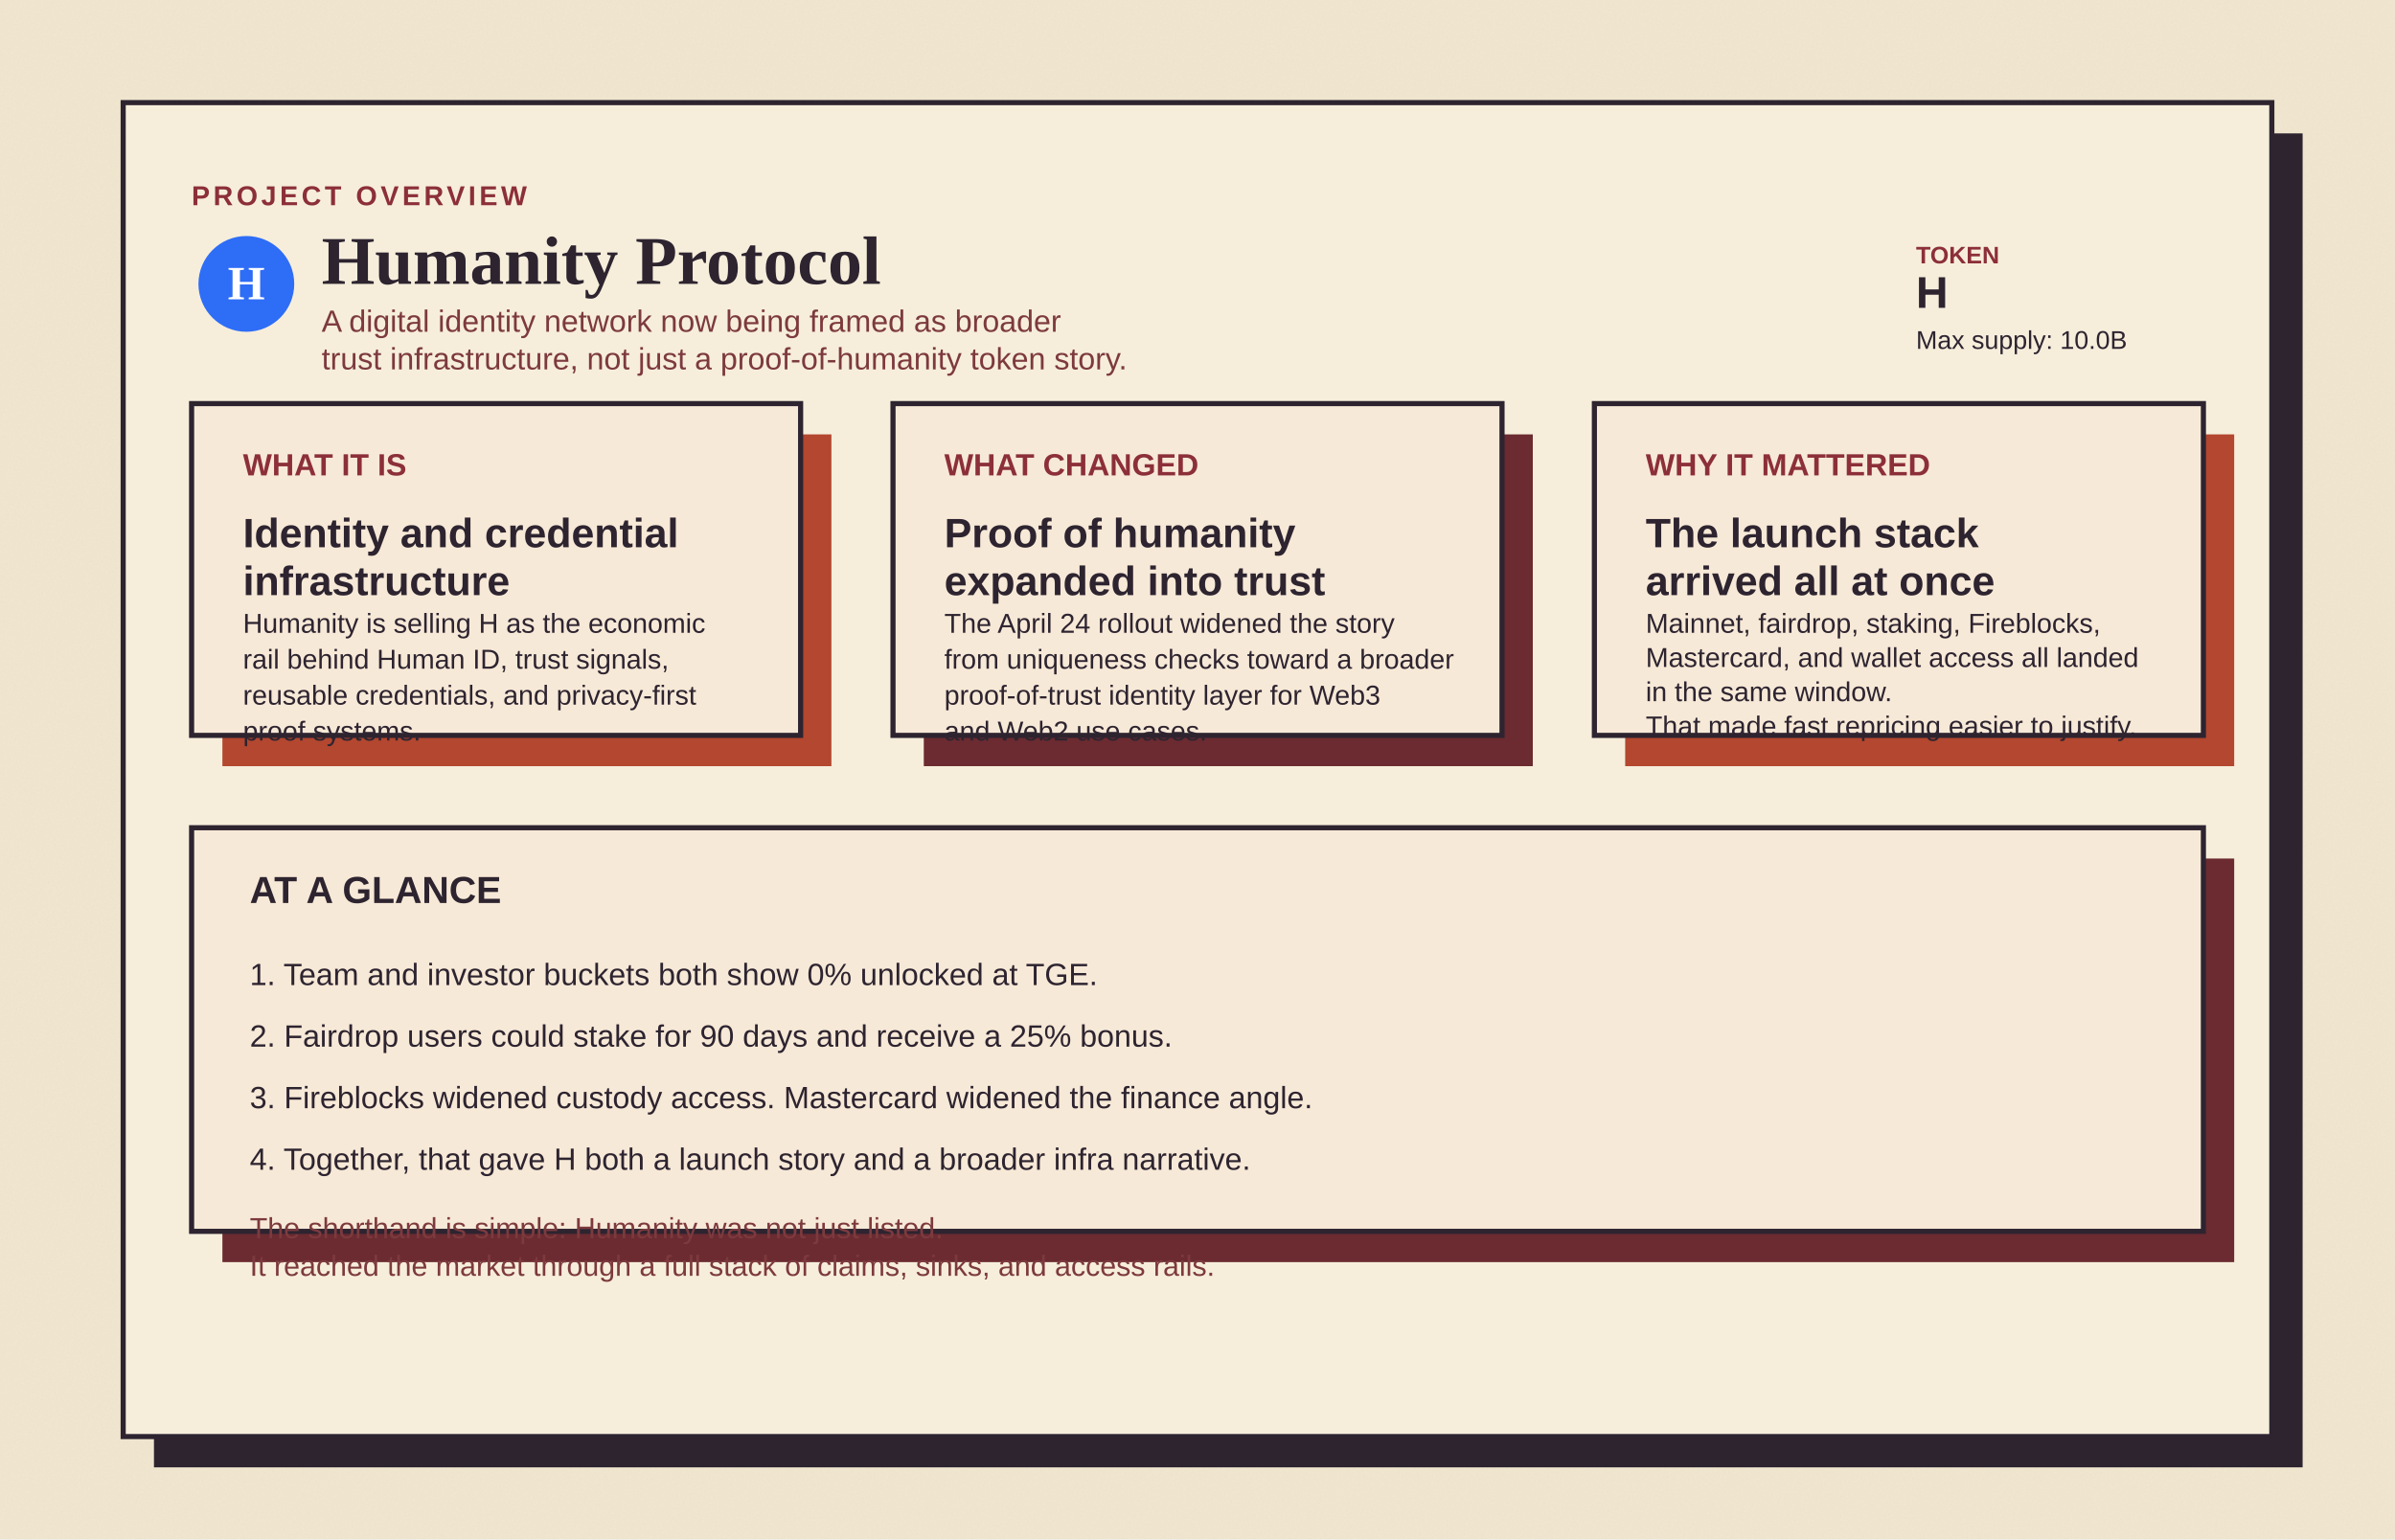
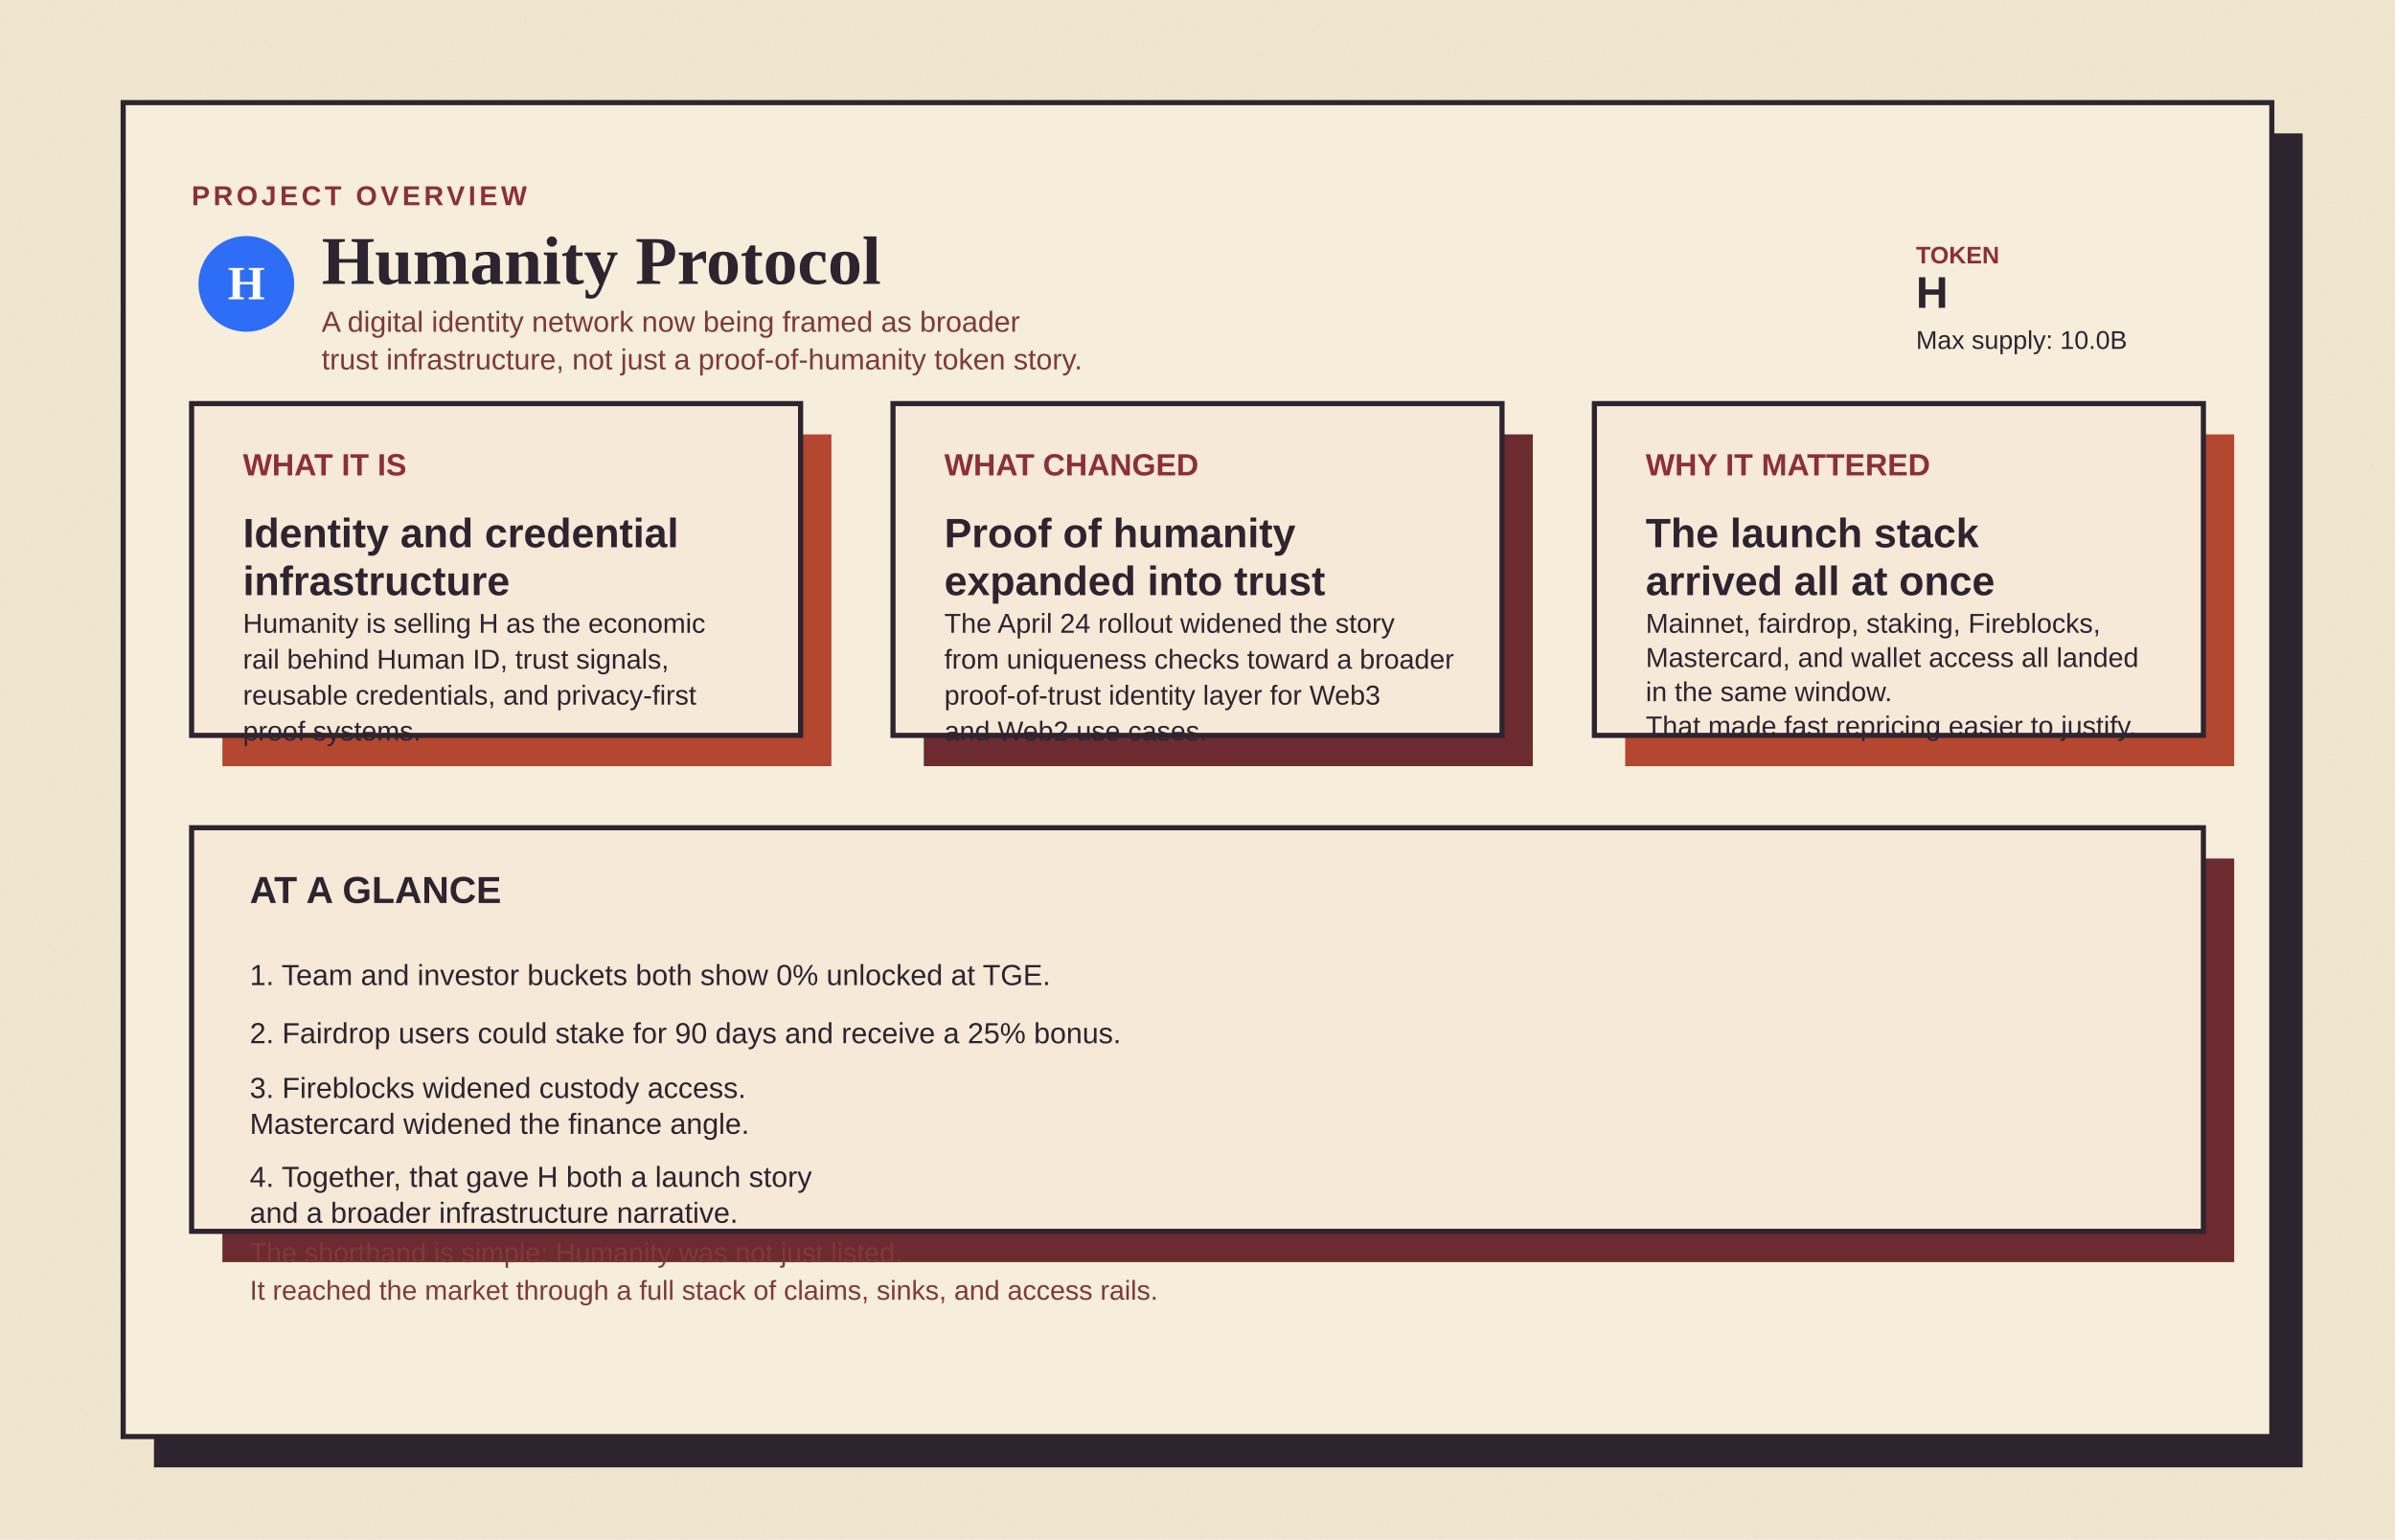
<svg xmlns="http://www.w3.org/2000/svg" width="1400" height="900" viewBox="0 0 1400 900" fill="none" role="img" aria-labelledby="title desc">
  <defs>
    <filter id="grain" x="-20%" y="-20%" width="140%" height="140%">
      <feTurbulence type="fractalNoise" baseFrequency="0.8" numOctaves="2" stitchTiles="stitch" result="noise" />
      <feColorMatrix in="noise" type="saturate" values="0" />
      <feComponentTransfer>
        <feFuncA type="table" tableValues="0 0.05" />
      </feComponentTransfer>
    </filter>
  </defs>
  <rect width="1400" height="900" fill="#F1E6CF" />
  <rect width="1400" height="900" fill="#F1E6CF" filter="url(#grain)" />
  <rect x="72" y="60" width="1256" height="780" fill="#F6EEDB" />
  <rect x="90" y="78" width="1256" height="780" fill="#2D2430" />
  <rect x="72" y="60" width="1256" height="780" fill="#F6EEDB" stroke="#2D2430" stroke-width="3" />
  <text x="112" y="120" fill="#8C2F39" font-family="Arial, Helvetica, sans-serif" font-size="16" font-weight="700" letter-spacing="2">PROJECT OVERVIEW</text>
  <circle cx="144" cy="166" r="28" fill="#2E6DF6" />
  <text x="144" y="175" text-anchor="middle" fill="#FFFFFF" font-family="Georgia, 'Times New Roman', serif" font-size="28" font-weight="700">H</text>
  <text x="188" y="166" fill="#2D2430" font-family="Georgia, 'Times New Roman', serif" font-size="40" font-weight="700">Humanity Protocol</text>
-   <text x="188" y="194" fill="#7D3A3E" font-family="Arial, Helvetica, sans-serif" font-size="18">
+   <text x="188" y="194" fill="#7D3A3E" font-family="Arial, Helvetica, sans-serif" font-size="17">
    <tspan x="188" dy="0">A digital identity network now being framed as broader</tspan>
    <tspan x="188" dy="22">trust infrastructure, not just a proof-of-humanity token story.</tspan>
  </text>
  <text x="1120" y="154" fill="#8C2F39" font-family="Arial, Helvetica, sans-serif" font-size="14" font-weight="700">TOKEN</text>
  <text x="1120" y="180" fill="#2D2430" font-family="Arial, Helvetica, sans-serif" font-size="26" font-weight="700">H</text>
  <text x="1120" y="204" fill="#2D2430" font-family="Arial, Helvetica, sans-serif" font-size="15">Max supply: 10.0B</text>
  <rect x="112" y="236" width="356" height="194" fill="#E7A0A4" />
  <rect x="130" y="254" width="356" height="194" fill="#B3472F" />
  <rect x="112" y="236" width="356" height="194" fill="#F7E9D7" stroke="#2D2430" stroke-width="3" />
  <text x="142" y="278" fill="#8C2F39" font-family="Arial, Helvetica, sans-serif" font-size="18" font-weight="700">WHAT IT IS</text>
  <text x="142" y="320" fill="#2D2430" font-family="Arial, Helvetica, sans-serif" font-size="24" font-weight="700">
    <tspan x="142" dy="0">Identity and credential</tspan>
    <tspan x="142" dy="28">infrastructure</tspan>
  </text>
  <text x="142" y="370" fill="#2D2430" font-family="Arial, Helvetica, sans-serif" font-size="16">
    <tspan x="142" dy="0">Humanity is selling H as the economic</tspan>
    <tspan x="142" dy="21">rail behind Human ID, trust signals,</tspan>
    <tspan x="142" dy="21">reusable credentials, and privacy-first</tspan>
    <tspan x="142" dy="21">proof systems.</tspan>
  </text>
  <rect x="522" y="236" width="356" height="194" fill="#D98858" />
  <rect x="540" y="254" width="356" height="194" fill="#6B2B30" />
  <rect x="522" y="236" width="356" height="194" fill="#F7E9D7" stroke="#2D2430" stroke-width="3" />
  <text x="552" y="278" fill="#8C2F39" font-family="Arial, Helvetica, sans-serif" font-size="18" font-weight="700">WHAT CHANGED</text>
  <text x="552" y="320" fill="#2D2430" font-family="Arial, Helvetica, sans-serif" font-size="24" font-weight="700">
    <tspan x="552" dy="0">Proof of humanity</tspan>
    <tspan x="552" dy="28">expanded into trust</tspan>
  </text>
  <text x="552" y="370" fill="#2D2430" font-family="Arial, Helvetica, sans-serif" font-size="16">
    <tspan x="552" dy="0">The April 24 rollout widened the story</tspan>
    <tspan x="552" dy="21">from uniqueness checks toward a broader</tspan>
    <tspan x="552" dy="21">proof-of-trust identity layer for Web3</tspan>
    <tspan x="552" dy="21">and Web2 use cases.</tspan>
  </text>
  <rect x="932" y="236" width="356" height="194" fill="#E7A0A4" />
  <rect x="950" y="254" width="356" height="194" fill="#B3472F" />
  <rect x="932" y="236" width="356" height="194" fill="#F7E9D7" stroke="#2D2430" stroke-width="3" />
  <text x="962" y="278" fill="#8C2F39" font-family="Arial, Helvetica, sans-serif" font-size="18" font-weight="700">WHY IT MATTERED</text>
  <text x="962" y="320" fill="#2D2430" font-family="Arial, Helvetica, sans-serif" font-size="24" font-weight="700">
    <tspan x="962" dy="0">The launch stack</tspan>
    <tspan x="962" dy="28">arrived all at once</tspan>
  </text>
  <text x="962" y="370" fill="#2D2430" font-family="Arial, Helvetica, sans-serif" font-size="16">
    <tspan x="962" dy="0">Mainnet, fairdrop, staking, Fireblocks,</tspan>
    <tspan x="962" dy="20">Mastercard, and wallet access all landed</tspan>
    <tspan x="962" dy="20">in the same window.</tspan>
    <tspan x="962" dy="20">That made fast repricing easier to justify.</tspan>
  </text>
  <rect x="112" y="484" width="1176" height="236" fill="#D98858" />
  <rect x="130" y="502" width="1176" height="236" fill="#6B2B30" />
  <rect x="112" y="484" width="1176" height="236" fill="#F7E9D7" stroke="#2D2430" stroke-width="3" />
  <text x="146" y="528" fill="#2D2430" font-family="Arial, Helvetica, sans-serif" font-size="22" font-weight="700">AT A GLANCE</text>
-   <text x="146" y="576" fill="#2D2430" font-family="Arial, Helvetica, sans-serif" font-size="18">1. Team and investor buckets both show 0% unlocked at TGE.</text>
-   <text x="146" y="612" fill="#2D2430" font-family="Arial, Helvetica, sans-serif" font-size="18">2. Fairdrop users could stake for 90 days and receive a 25% bonus.</text>
-   <text x="146" y="648" fill="#2D2430" font-family="Arial, Helvetica, sans-serif" font-size="18">3. Fireblocks widened custody access. Mastercard widened the finance angle.</text>
-   <text x="146" y="684" fill="#2D2430" font-family="Arial, Helvetica, sans-serif" font-size="18">4. Together, that gave H both a launch story and a broader infra narrative.</text>
-   <text x="146" y="724" fill="#7D3A3E" font-family="Arial, Helvetica, sans-serif" font-size="17">
+   <text x="146" y="576" fill="#2D2430" font-family="Arial, Helvetica, sans-serif" font-size="17">1. Team and investor buckets both show 0% unlocked at TGE.</text>
+   <text x="146" y="610" fill="#2D2430" font-family="Arial, Helvetica, sans-serif" font-size="17">2. Fairdrop users could stake for 90 days and receive a 25% bonus.</text>
+   <text x="146" y="642" fill="#2D2430" font-family="Arial, Helvetica, sans-serif" font-size="17">
+     <tspan x="146" dy="0">3. Fireblocks widened custody access.</tspan>
+     <tspan x="146" dy="21">Mastercard widened the finance angle.</tspan>
+   </text>
+   <text x="146" y="694" fill="#2D2430" font-family="Arial, Helvetica, sans-serif" font-size="17">
+     <tspan x="146" dy="0">4. Together, that gave H both a launch story</tspan>
+     <tspan x="146" dy="21">and a broader infrastructure narrative.</tspan>
+   </text>
+   <text x="146" y="738" fill="#7D3A3E" font-family="Arial, Helvetica, sans-serif" font-size="16">
    <tspan x="146" dy="0">The shorthand is simple: Humanity was not just listed.</tspan>
    <tspan x="146" dy="22">It reached the market through a full stack of claims, sinks, and access rails.</tspan>
  </text>
</svg>
